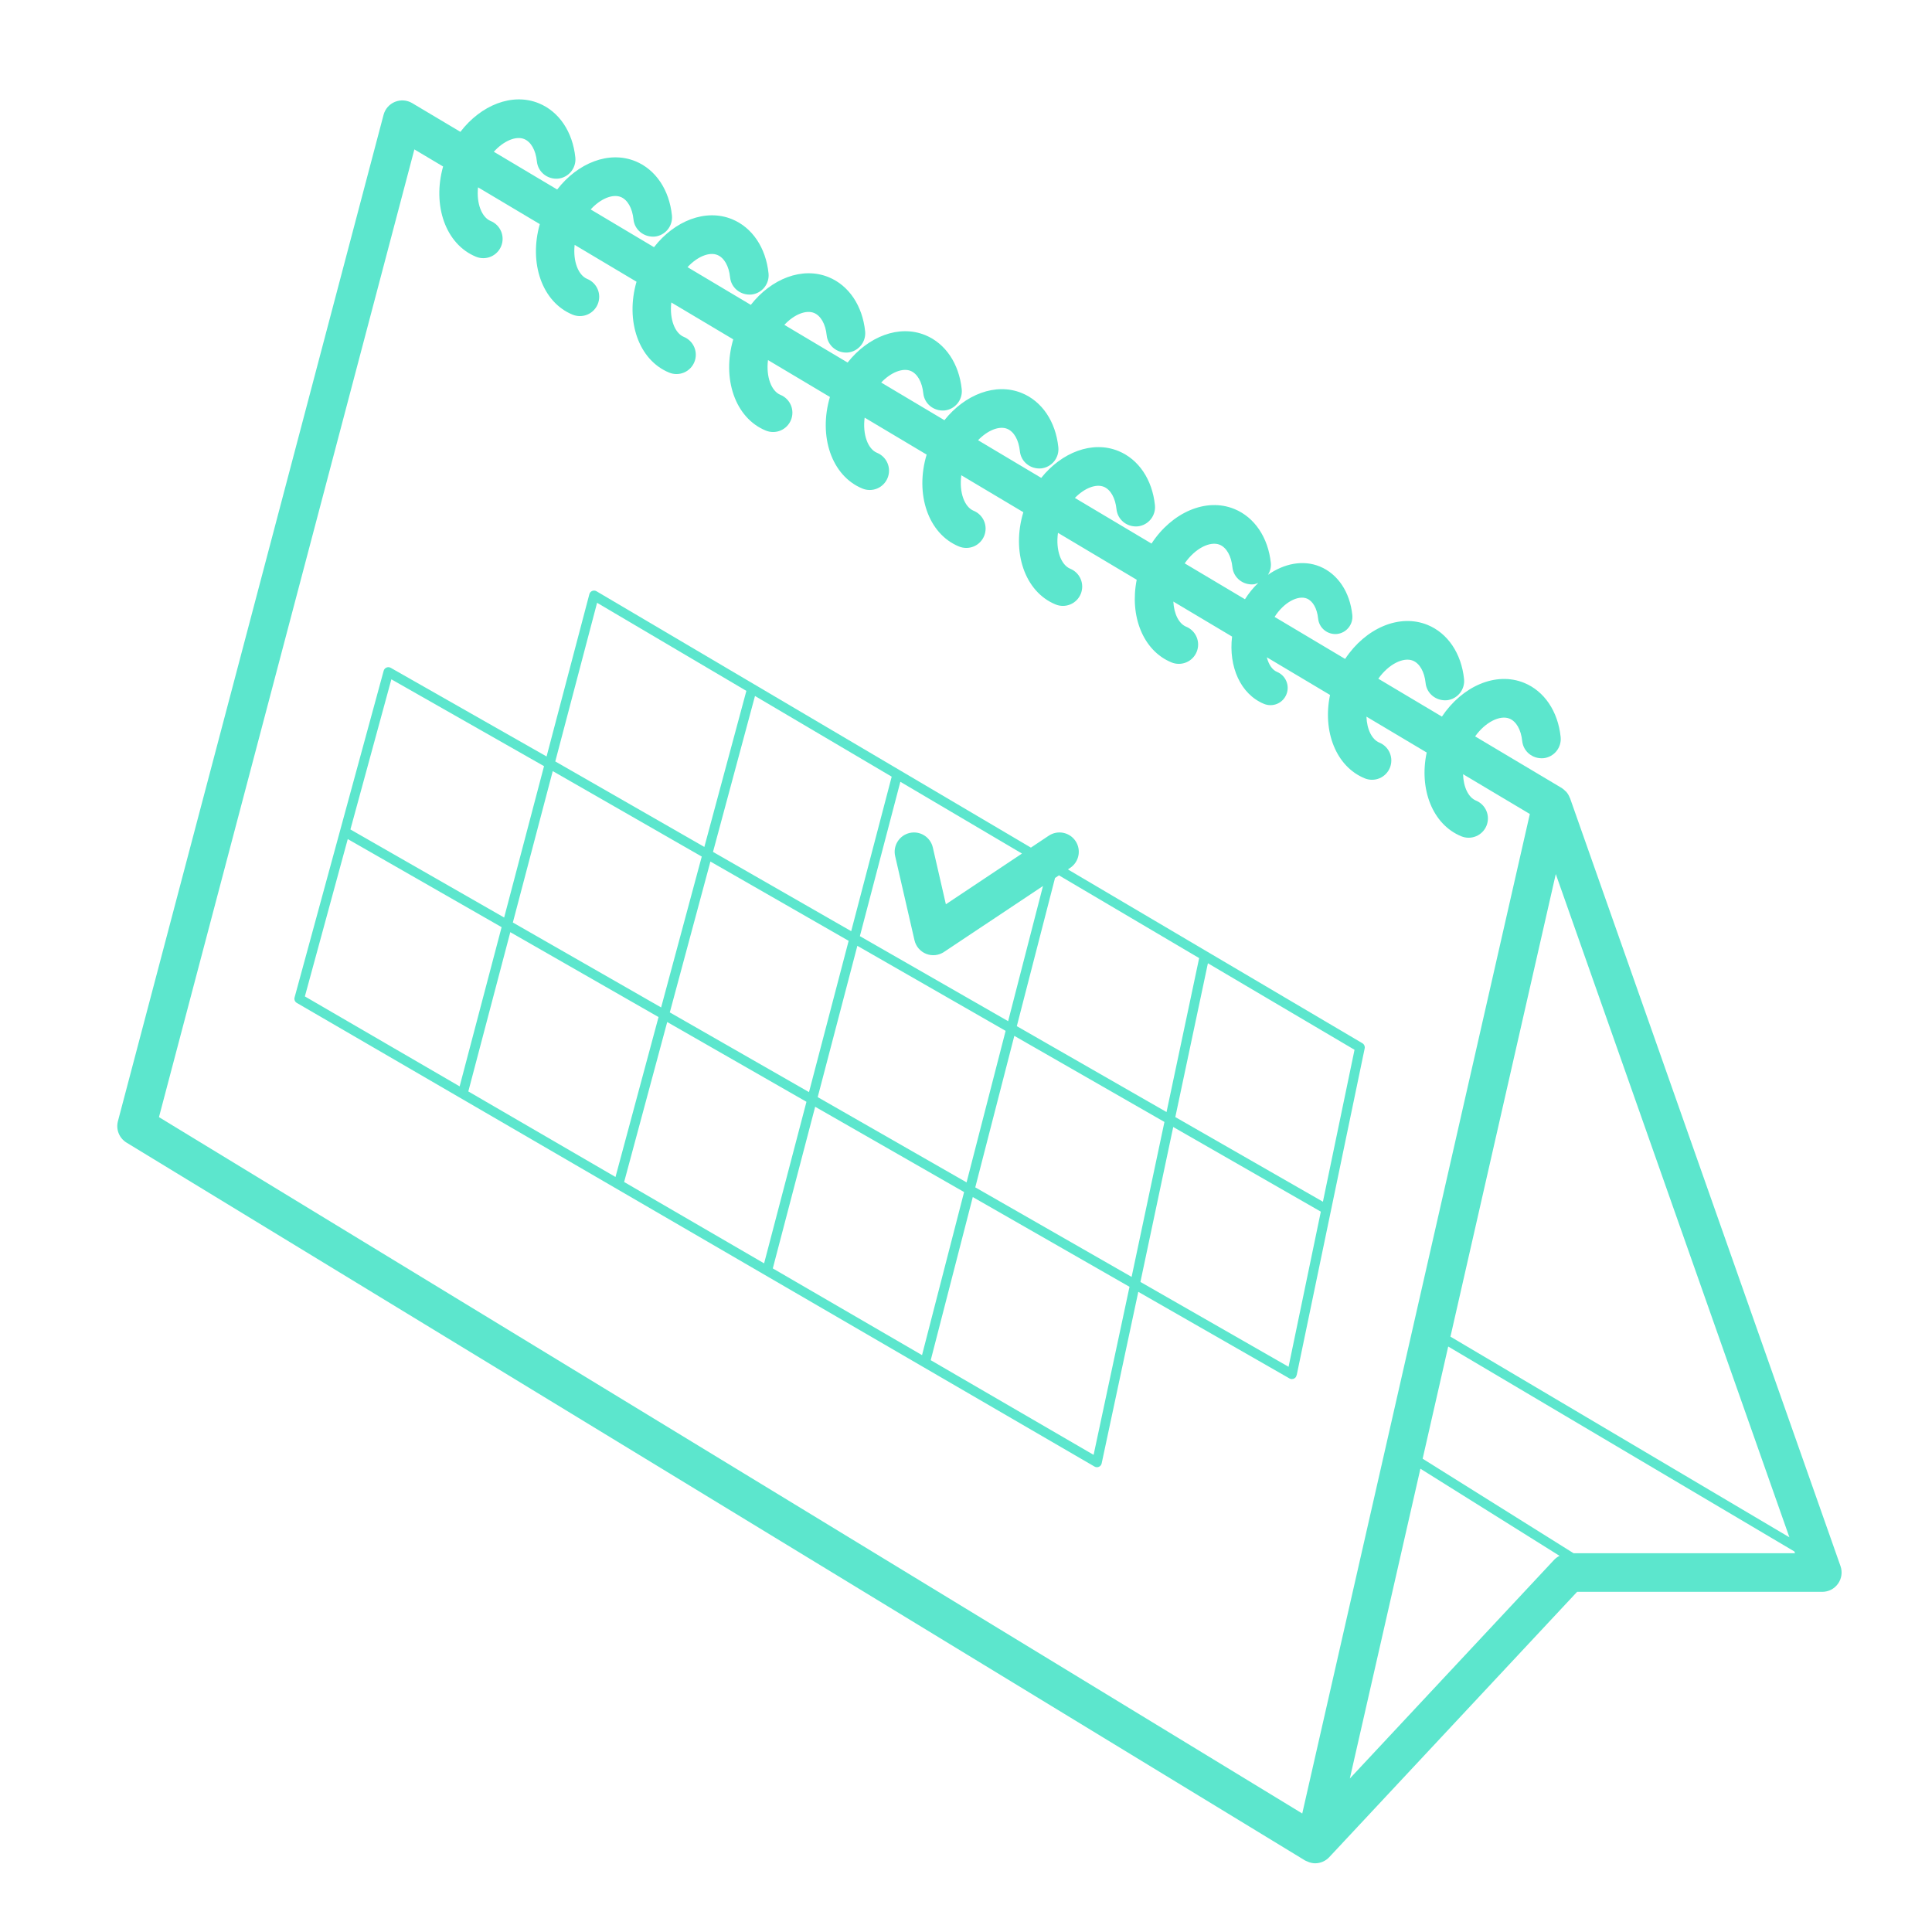
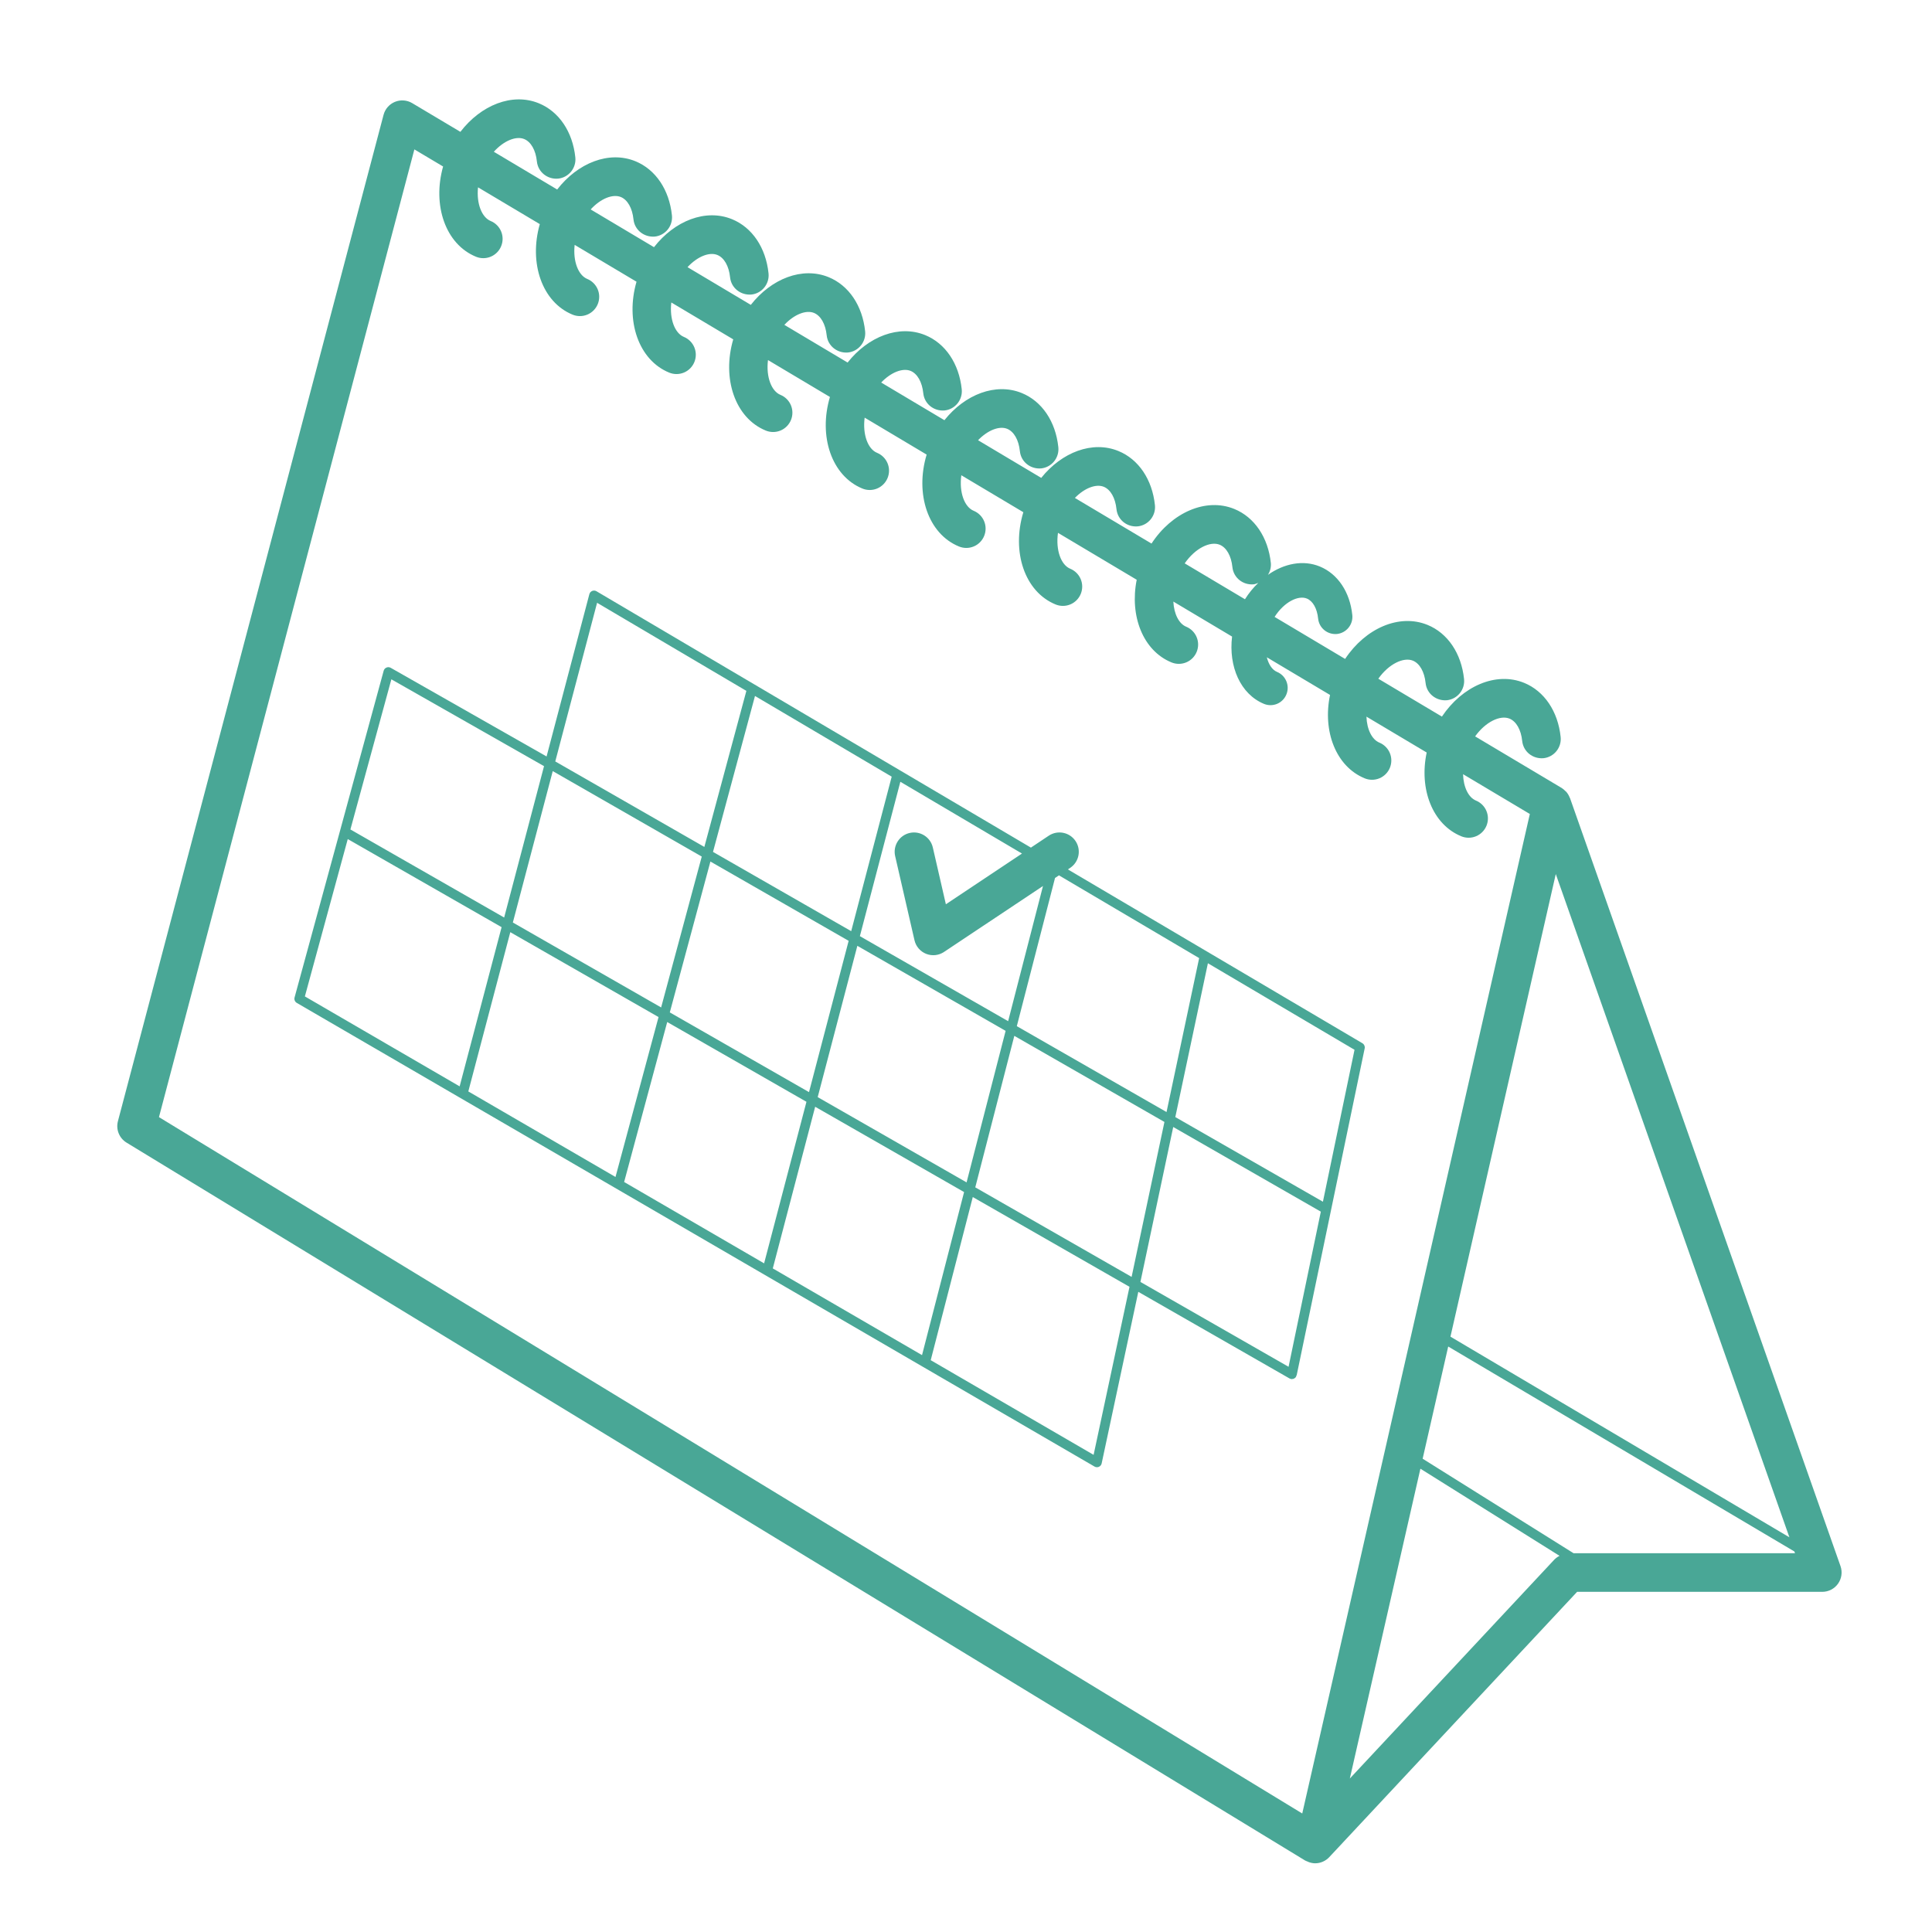
<svg xmlns="http://www.w3.org/2000/svg" height="100" width="100" viewBox="0 0 100 100">
-   <g fill="#5ce6cd">
+   <g fill="#49a796">
    <path d="M55.272 45l.121-.08a1 1 0 0 0-1.11-1.664l-.923.616-22.486-13.269a.25.25 0 0 0-.369.152l-2.214 8.4-8.067-4.589a.243.243 0 0 0-.22-.013.249.249 0 0 0-.145.165l-4.612 16.91c-.03.11.017.225.115.282l41.29 23.999a.252.252 0 0 0 .227.013.248.248 0 0 0 .143-.177l1.896-8.88 7.828 4.484a.242.242 0 0 0 .121.033h.004c.009 0 .017-.006.026-.007.026-.003.052-.003.076-.015.003-.001.002-.005.005-.006a.241.241 0 0 0 .11-.098c.007-.014 0-.03.005-.045.004-.012.02-.015.023-.028l3.52-16.92a.249.249 0 0 0-.118-.265L55.272 45zm-.664.443l.203-.135 7.257 4.283-1.688 7.968-7.75-4.445 1.978-7.67zm-1.71-1.263l-3.94 2.625-.675-2.94a1 1 0 0 0-1.95.447l1 4.352a.998.998 0 0 0 1.53.608l5.122-3.413-1.804 6.997-7.674-4.401 2.095-7.99 6.296 3.715zm-8.522 4.775l7.675 4.402L50.03 61.2l-7.706-4.413 2.052-7.83zm-2.502 7.573l-7.205-4.126 2.102-7.809 7.155 4.104-2.052 7.831zm4.28-16.328l-2.096 7.997-7.153-4.103 2.173-8.07 7.075 4.176zm-15.25-9l7.728 4.56-2.175 8.077-7.716-4.425 2.164-8.211zm-2.294 8.712l7.713 4.424-2.103 7.809-7.675-4.396 2.065-7.837zm-8.354-4.751l7.903 4.495-2.064 7.835-7.958-4.558 2.12-7.772zM15.78 51.575L18 43.43l7.963 4.56-2.172 8.24-8.011-4.656zm8.46 4.917l2.173-8.243 7.673 4.394-2.228 8.277-7.618-4.428zm8.065 4.688l2.23-8.28 7.207 4.129-2.192 8.362-7.245-4.211zM40 65.652l2.193-8.366 7.708 4.415-2.177 8.44L40 65.653zm16.605 9.651l-8.431-4.9 2.177-8.444 8.112 4.646-1.858 8.698zm1.967-9.211l-8.092-4.635 2.021-7.841 7.77 4.456-1.699 8.02zm8.124 4.653l-7.668-4.392 1.698-8.02 7.64 4.382-1.67 8.03zm1.778-8.544l-7.64-4.381 1.687-7.962 7.589 4.479-1.636 7.864z" />
    <path d="M95.264 81.061l-14-39.749c-.003-.01-.011-.016-.015-.025a.993.993 0 0 0-.184-.308c-.013-.014-.03-.023-.044-.036a.984.984 0 0 0-.189-.158l-4.48-2.67c.542-.757 1.3-1.114 1.78-.919.351.144.597.576.657 1.158.057.547.54.935 1.098.891.55-.057.949-.549.892-1.099-.139-1.327-.845-2.374-1.889-2.801-1.464-.599-3.207.176-4.257 1.746l-3.292-1.961c.543-.768 1.31-1.13 1.791-.934.351.144.597.576.657 1.158.057.547.542.934 1.098.891.55-.057.949-.549.892-1.099-.139-1.327-.845-2.374-1.889-2.801-1.469-.6-3.22.18-4.267 1.761l-3.65-2.175c.486-.766 1.22-1.134 1.67-.95.312.128.53.516.583 1.036.05.491.483.842.977.798a.895.895 0 0 0 .792-.983c-.123-1.189-.75-2.126-1.679-2.509-.87-.358-1.852-.155-2.688.431a.98.98 0 0 0 .151-.608c-.139-1.327-.845-2.374-1.889-2.801-1.477-.605-3.243.19-4.288 1.79l-3.966-2.362c.502-.516 1.097-.739 1.496-.577.351.144.597.576.657 1.158.057.548.54.938 1.098.891.55-.057.949-.549.892-1.099-.139-1.327-.845-2.374-1.889-2.801-1.347-.552-2.933.063-3.996 1.39l-3.27-1.949c.505-.525 1.107-.754 1.508-.59.351.144.597.576.657 1.158.056.547.542.937 1.098.891.55-.057.949-.549.892-1.099-.139-1.327-.845-2.374-1.889-2.801-1.352-.553-2.944.069-4.007 1.404L45.61 19.8c.507-.533 1.115-.767 1.522-.603.351.144.597.576.657 1.158.056.547.543.936 1.098.891.55-.057.949-.549.892-1.099-.139-1.327-.845-2.374-1.889-2.801-1.358-.556-2.955.073-4.018 1.419l-3.274-1.95c.51-.545 1.125-.784 1.534-.618.351.144.597.576.657 1.158.056.547.544.935 1.098.891.55-.057.949-.549.892-1.099-.139-1.327-.845-2.374-1.889-2.801-1.363-.557-2.966.078-4.028 1.434l-3.276-1.952c.513-.554 1.134-.8 1.546-.63.351.143.597.575.657 1.157.056.547.544.934 1.098.891.55-.057.949-.549.892-1.099-.139-1.327-.845-2.374-1.889-2.801-1.367-.559-2.977.083-4.039 1.448l-3.278-1.953c.514-.563 1.141-.813 1.56-.644.35.144.596.576.656 1.158.056.547.545.933 1.098.891.55-.057.949-.549.892-1.099-.139-1.327-.845-2.374-1.889-2.801-1.371-.561-2.987.088-4.05 1.463l-3.28-1.954c.518-.573 1.152-.83 1.572-.658.351.144.597.576.657 1.158.056.548.546.939 1.098.891.55-.057.949-.549.892-1.099-.139-1.327-.845-2.374-1.889-2.801-1.376-.563-2.998.093-4.06 1.478l-2.498-1.488a1.003 1.003 0 0 0-1.478.604L6.104 58.032a1 1 0 0 0 .446 1.11l61 37.156c.035.022.074.032.111.048.03.014.057.028.087.038.105.036.213.06.323.06a1.003 1.003 0 0 0 .73-.317l12.83-13.734h12.69a1 1 0 0 0 .943-1.332zm-2.645-1.49L75.075 69.185l5.452-23.945 12.092 34.331zM63.132 28.196c.351.144.597.576.657 1.158.056.548.543.939 1.098.891.088-.009.163-.046.242-.075a4.422 4.422 0 0 0-.69.847L61.32 29.16c.545-.788 1.322-1.163 1.812-.964zm4.272 65.67L8.228 57.822l13.22-50.089 1.487.885c-.566 2.008.123 4.022 1.701 4.67a.998.998 0 0 0 1.304-.546.998.998 0 0 0-.546-1.304c-.453-.187-.74-.893-.651-1.742L27.94 11.6c-.574 2.014.114 4.038 1.696 4.686a.998.998 0 0 0 1.304-.546.998.998 0 0 0-.546-1.303c-.457-.188-.745-.904-.65-1.762l3.202 1.907c-.584 2.02.103 4.054 1.69 4.704a.998.998 0 0 0 1.304-.546.998.998 0 0 0-.546-1.303c-.46-.19-.748-.914-.647-1.781l3.205 1.909c-.593 2.025.093 4.069 1.684 4.721a.998.998 0 0 0 1.304-.546.998.998 0 0 0-.546-1.303c-.463-.19-.751-.925-.643-1.8l3.206 1.91c-.602 2.031.083 4.085 1.68 4.74a.998.998 0 0 0 1.304-.546.998.998 0 0 0-.547-1.304c-.467-.192-.754-.936-.64-1.82l3.209 1.913c-.612 2.036.072 4.1 1.673 4.756a.998.998 0 0 0 1.304-.546.998.998 0 0 0-.546-1.303c-.47-.194-.757-.946-.636-1.838l3.21 1.913c-.62 2.042.063 4.116 1.668 4.774a.998.998 0 0 0 1.304-.546.998.998 0 0 0-.546-1.303c-.473-.195-.76-.957-.633-1.857l4.075 2.428c-.375 1.872.325 3.674 1.8 4.278a.998.998 0 0 0 1.304-.546.998.998 0 0 0-.546-1.303c-.371-.153-.629-.656-.662-1.3l3.04 1.812c-.187 1.548.432 2.98 1.652 3.484a.887.887 0 0 0 1.159-.489.895.895 0 0 0-.485-1.167c-.247-.102-.433-.383-.527-.756l3.271 1.949c-.393 1.886.309 3.707 1.794 4.316a.998.998 0 0 0 1.304-.546.998.998 0 0 0-.546-1.303c-.38-.157-.644-.679-.667-1.344l3.118 1.857c-.402 1.894.3 3.725 1.791 4.336a.998.998 0 0 0 1.304-.546.998.998 0 0 0-.546-1.303c-.384-.158-.648-.69-.666-1.365l3.456 2.06-11.78 51.735zm13.061-13.155L69.867 92.056 73.52 76.02l7.202 4.51a.982.982 0 0 0-.256.182zm.98-.318l-7.809-4.89 1.323-5.807 17.918 10.608.032.09H81.445z" />
  </g>
</svg>
